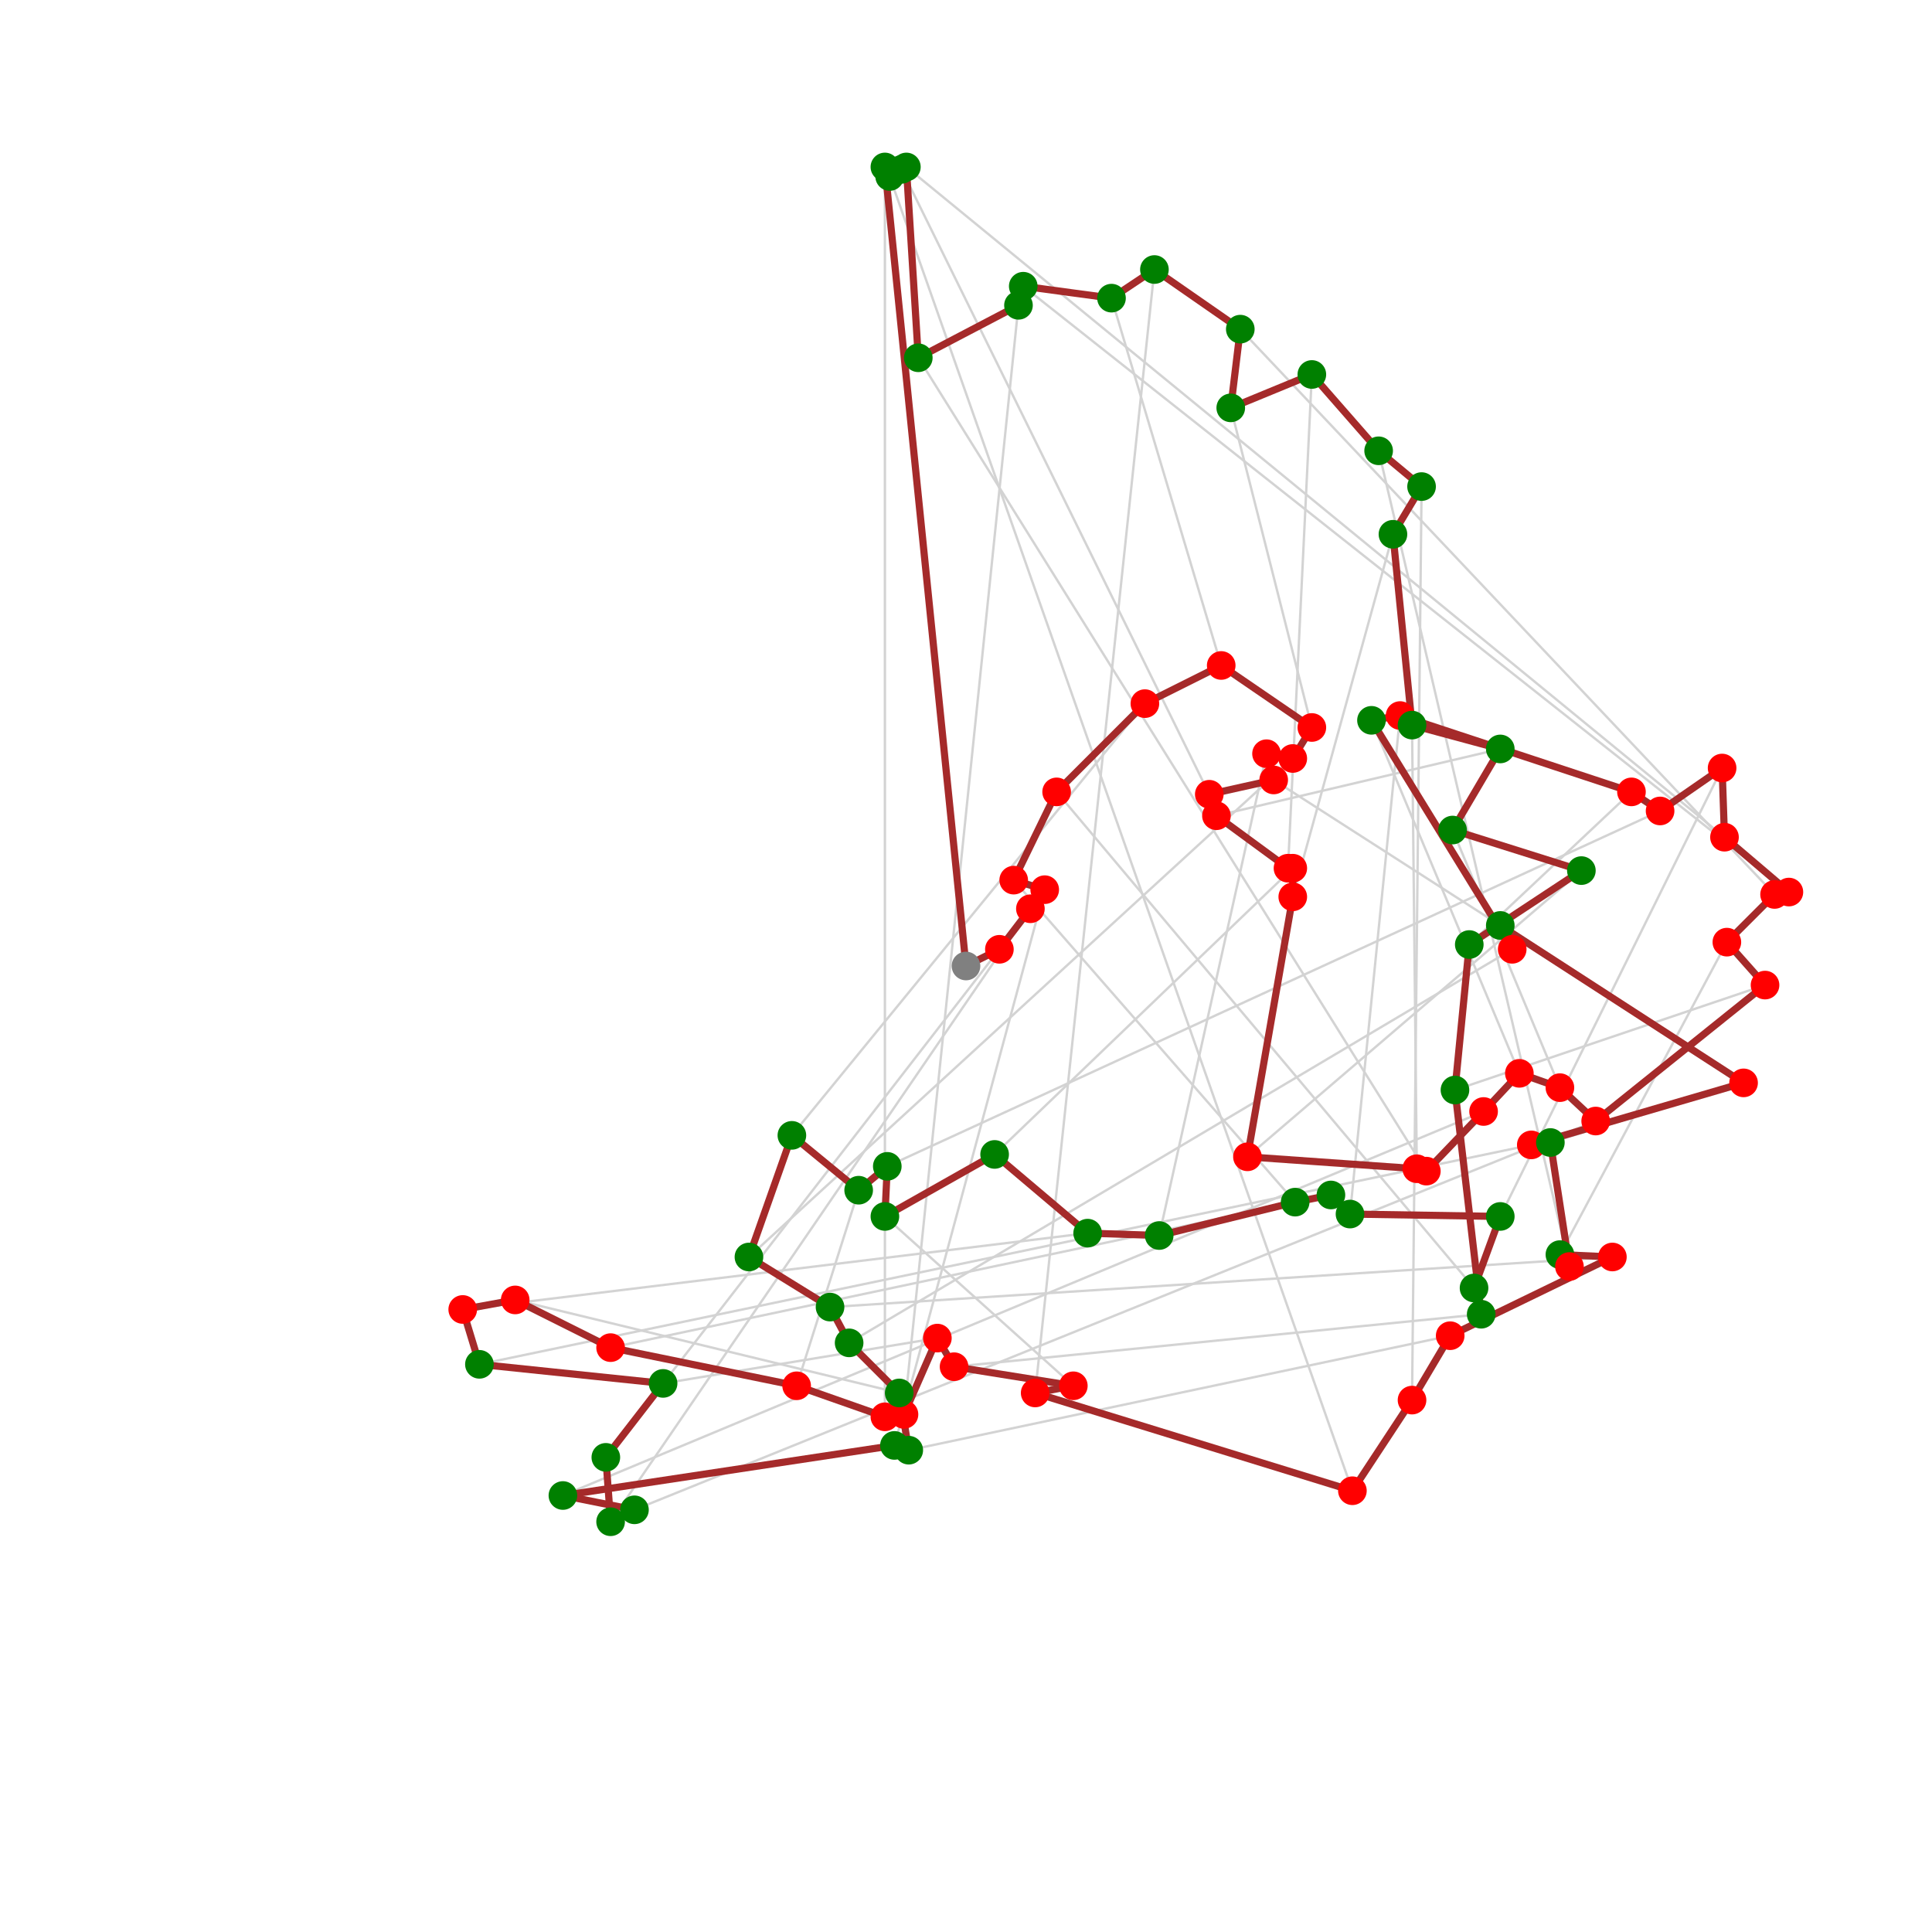
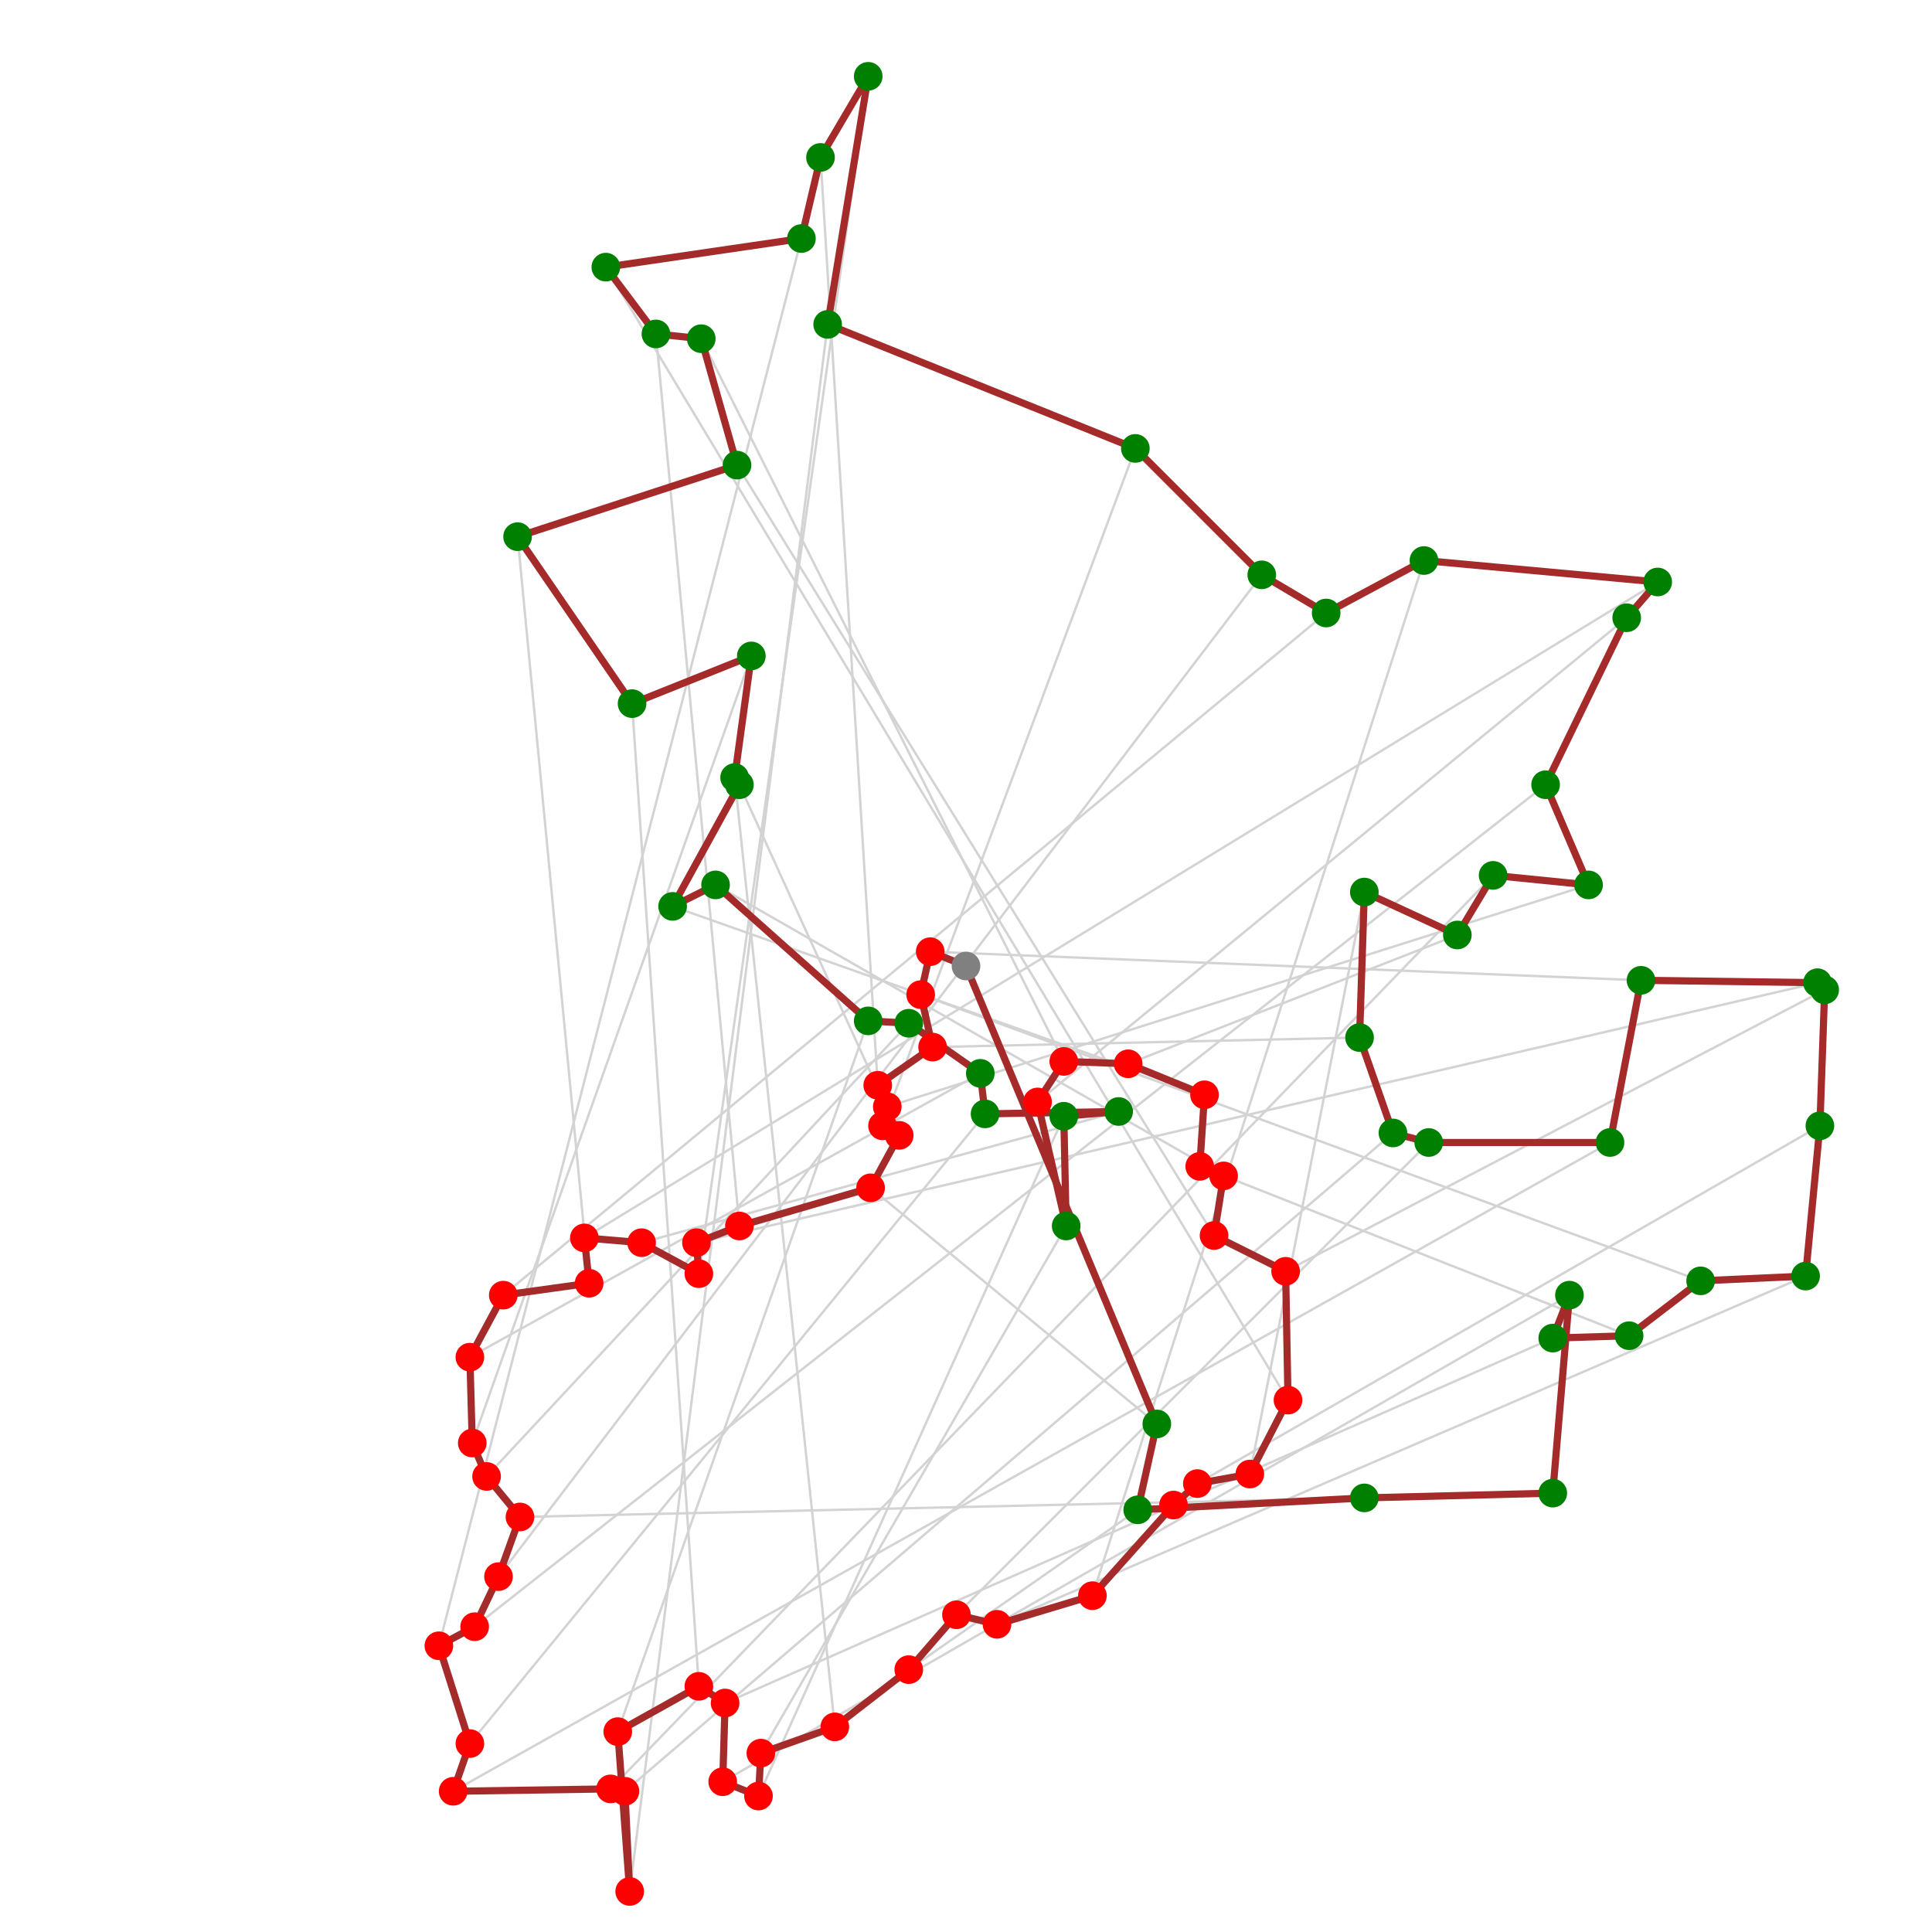
<svg xmlns="http://www.w3.org/2000/svg" height="810" id="vis" viewBox="-5 -5 810 810" width="810">
  <rect fill="white" height="810" width="810" x="-5" y="-5" />
-   <path d="M691,335 L367,484" stroke="lightgray" stroke-width="1" />
-   <path d="M537,313 L309,522" stroke="lightgray" stroke-width="1" />
-   <path d="M587,582 L591,199" stroke="lightgray" stroke-width="1" />
-   <path d="M582,295 L561,504" stroke="lightgray" stroke-width="1" />
-   <path d="M429,579 L479,108" stroke="lightgray" stroke-width="1" />
-   <path d="M433,368 L370,601" stroke="lightgray" stroke-width="1" />
-   <path d="M366,589 L366,65" stroke="lightgray" stroke-width="1" />
-   <path d="M251,560 L553,496" stroke="lightgray" stroke-width="1" />
-   <path d="M545,300 L511,166" stroke="lightgray" stroke-width="1" />
-   <path d="M718,346 L375,65" stroke="lightgray" stroke-width="1" />
-   <path d="M414,393 L249,606" stroke="lightgray" stroke-width="1" />
-   <path d="M745,369 L424,115" stroke="lightgray" stroke-width="1" />
-   <path d="M537,359 L412,479" stroke="lightgray" stroke-width="1" />
-   <path d="M739,370 L515,133" stroke="lightgray" stroke-width="1" />
-   <path d="M735,408 L605,452" stroke="lightgray" stroke-width="1" />
-   <path d="M603,555 L376,603" stroke="lightgray" stroke-width="1" />
-   <path d="M518,480 L658,360" stroke="lightgray" stroke-width="1" />
-   <path d="M537,371 L579,219" stroke="lightgray" stroke-width="1" />
-   <path d="M637,475 L196,567" stroke="lightgray" stroke-width="1" />
-   <path d="M726,449 L645,474" stroke="lightgray" stroke-width="1" />
-   <path d="M593,486 L380,145" stroke="lightgray" stroke-width="1" />
-   <path d="M505,337 L624,309" stroke="lightgray" stroke-width="1" />
-   <path d="M719,390 L649,521" stroke="lightgray" stroke-width="1" />
-   <path d="M420,364 L538,499" stroke="lightgray" stroke-width="1" />
-   <path d="M438,327 L613,535" stroke="lightgray" stroke-width="1" />
-   <path d="M671,522 L343,543" stroke="lightgray" stroke-width="1" />
-   <path d="M617,461 L231,622" stroke="lightgray" stroke-width="1" />
-   <path d="M632,445 L570,297" stroke="lightgray" stroke-width="1" />
-   <path d="M507,274 L461,120" stroke="lightgray" stroke-width="1" />
-   <path d="M526,311 L481,513" stroke="lightgray" stroke-width="1" />
-   <path d="M679,327 L611,391" stroke="lightgray" stroke-width="1" />
-   <path d="M529,322 L624,383" stroke="lightgray" stroke-width="1" />
-   <path d="M427,376 L251,633" stroke="lightgray" stroke-width="1" />
-   <path d="M589,485 L587,299" stroke="lightgray" stroke-width="1" />
-   <path d="M502,328 L373,66" stroke="lightgray" stroke-width="1" />
-   <path d="M717,317 L624,505" stroke="lightgray" stroke-width="1" />
-   <path d="M445,576 L366,505" stroke="lightgray" stroke-width="1" />
-   <path d="M649,451 L604,343" stroke="lightgray" stroke-width="1" />
-   <path d="M189,544 L451,512" stroke="lightgray" stroke-width="1" />
-   <path d="M374,588 L422,123" stroke="lightgray" stroke-width="1" />
-   <path d="M535,359 L545,152" stroke="lightgray" stroke-width="1" />
-   <path d="M211,540 L372,579" stroke="lightgray" stroke-width="1" />
-   <path d="M629,393 L351,558" stroke="lightgray" stroke-width="1" />
-   <path d="M562,620 L368,69" stroke="lightgray" stroke-width="1" />
-   <path d="M395,568 L616,546" stroke="lightgray" stroke-width="1" />
-   <path d="M329,576 L355,494" stroke="lightgray" stroke-width="1" />
-   <path d="M653,526 L573,184" stroke="lightgray" stroke-width="1" />
-   <path d="M388,556 L273,575" stroke="lightgray" stroke-width="1" />
-   <path d="M664,465 L261,628" stroke="lightgray" stroke-width="1" />
-   <path d="M475,290 L327,471" stroke="lightgray" stroke-width="1" />
-   <path d="M400,400 L414,393" stroke="brown" stroke-width="3" />
-   <path d="M414,393 L427,376" stroke="brown" stroke-width="3" />
-   <path d="M427,376 L433,368" stroke="brown" stroke-width="3" />
-   <path d="M433,368 L420,364" stroke="brown" stroke-width="3" />
-   <path d="M420,364 L438,327" stroke="brown" stroke-width="3" />
-   <path d="M438,327 L475,290" stroke="brown" stroke-width="3" />
-   <path d="M475,290 L507,274" stroke="brown" stroke-width="3" />
-   <path d="M507,274 L545,300" stroke="brown" stroke-width="3" />
-   <path d="M545,300 L537,313" stroke="brown" stroke-width="3" />
-   <path d="M537,313 L526,311" stroke="brown" stroke-width="3" />
-   <path d="M526,311 L529,322" stroke="brown" stroke-width="3" />
-   <path d="M529,322 L502,328" stroke="brown" stroke-width="3" />
-   <path d="M502,328 L505,337" stroke="brown" stroke-width="3" />
-   <path d="M505,337 L535,359" stroke="brown" stroke-width="3" />
-   <path d="M535,359 L537,359" stroke="brown" stroke-width="3" />
-   <path d="M537,359 L537,371" stroke="brown" stroke-width="3" />
-   <path d="M537,371 L518,480" stroke="brown" stroke-width="3" />
-   <path d="M518,480 L589,485" stroke="brown" stroke-width="3" />
-   <path d="M589,485 L593,486" stroke="brown" stroke-width="3" />
-   <path d="M593,486 L617,461" stroke="brown" stroke-width="3" />
-   <path d="M617,461 L632,445" stroke="brown" stroke-width="3" />
-   <path d="M632,445 L649,451" stroke="brown" stroke-width="3" />
-   <path d="M649,451 L664,465" stroke="brown" stroke-width="3" />
-   <path d="M664,465 L735,408" stroke="brown" stroke-width="3" />
-   <path d="M735,408 L719,390" stroke="brown" stroke-width="3" />
-   <path d="M719,390 L739,370" stroke="brown" stroke-width="3" />
-   <path d="M739,370 L745,369" stroke="brown" stroke-width="3" />
-   <path d="M745,369 L718,346" stroke="brown" stroke-width="3" />
-   <path d="M718,346 L717,317" stroke="brown" stroke-width="3" />
-   <path d="M717,317 L691,335" stroke="brown" stroke-width="3" />
-   <path d="M691,335 L679,327" stroke="brown" stroke-width="3" />
-   <path d="M679,327 L582,295" stroke="brown" stroke-width="3" />
-   <path d="M582,295 L570,297" stroke="brown" stroke-width="3" />
-   <path d="M570,297 L629,393" stroke="brown" stroke-width="3" />
-   <path d="M629,393 L624,383" stroke="brown" stroke-width="3" />
-   <path d="M624,383 L726,449" stroke="brown" stroke-width="3" />
-   <path d="M726,449 L637,475" stroke="brown" stroke-width="3" />
-   <path d="M637,475 L645,474" stroke="brown" stroke-width="3" />
-   <path d="M645,474 L653,526" stroke="brown" stroke-width="3" />
-   <path d="M653,526 L649,521" stroke="brown" stroke-width="3" />
-   <path d="M649,521 L671,522" stroke="brown" stroke-width="3" />
-   <path d="M671,522 L603,555" stroke="brown" stroke-width="3" />
-   <path d="M603,555 L587,582" stroke="brown" stroke-width="3" />
-   <path d="M587,582 L562,620" stroke="brown" stroke-width="3" />
-   <path d="M562,620 L429,579" stroke="brown" stroke-width="3" />
-   <path d="M429,579 L445,576" stroke="brown" stroke-width="3" />
-   <path d="M445,576 L395,568" stroke="brown" stroke-width="3" />
-   <path d="M395,568 L388,556" stroke="brown" stroke-width="3" />
-   <path d="M388,556 L374,588" stroke="brown" stroke-width="3" />
-   <path d="M374,588 L366,589" stroke="brown" stroke-width="3" />
-   <path d="M366,589 L329,576" stroke="brown" stroke-width="3" />
-   <path d="M329,576 L251,560" stroke="brown" stroke-width="3" />
-   <path d="M251,560 L211,540" stroke="brown" stroke-width="3" />
-   <path d="M211,540 L189,544" stroke="brown" stroke-width="3" />
-   <path d="M189,544 L196,567" stroke="brown" stroke-width="3" />
-   <path d="M196,567 L273,575" stroke="brown" stroke-width="3" />
-   <path d="M273,575 L249,606" stroke="brown" stroke-width="3" />
-   <path d="M249,606 L251,633" stroke="brown" stroke-width="3" />
-   <path d="M251,633 L261,628" stroke="brown" stroke-width="3" />
-   <path d="M261,628 L231,622" stroke="brown" stroke-width="3" />
-   <path d="M231,622 L370,601" stroke="brown" stroke-width="3" />
-   <path d="M370,601 L376,603" stroke="brown" stroke-width="3" />
-   <path d="M376,603 L372,579" stroke="brown" stroke-width="3" />
-   <path d="M372,579 L351,558" stroke="brown" stroke-width="3" />
-   <path d="M351,558 L343,543" stroke="brown" stroke-width="3" />
-   <path d="M343,543 L309,522" stroke="brown" stroke-width="3" />
-   <path d="M309,522 L327,471" stroke="brown" stroke-width="3" />
-   <path d="M327,471 L355,494" stroke="brown" stroke-width="3" />
-   <path d="M355,494 L367,484" stroke="brown" stroke-width="3" />
-   <path d="M367,484 L366,505" stroke="brown" stroke-width="3" />
-   <path d="M366,505 L412,479" stroke="brown" stroke-width="3" />
-   <path d="M412,479 L451,512" stroke="brown" stroke-width="3" />
-   <path d="M451,512 L481,513" stroke="brown" stroke-width="3" />
-   <path d="M481,513 L538,499" stroke="brown" stroke-width="3" />
-   <path d="M538,499 L553,496" stroke="brown" stroke-width="3" />
-   <path d="M553,496 L561,504" stroke="brown" stroke-width="3" />
-   <path d="M561,504 L624,505" stroke="brown" stroke-width="3" />
-   <path d="M624,505 L613,535" stroke="brown" stroke-width="3" />
-   <path d="M613,535 L616,546" stroke="brown" stroke-width="3" />
-   <path d="M616,546 L605,452" stroke="brown" stroke-width="3" />
-   <path d="M605,452 L611,391" stroke="brown" stroke-width="3" />
-   <path d="M611,391 L658,360" stroke="brown" stroke-width="3" />
-   <path d="M658,360 L604,343" stroke="brown" stroke-width="3" />
-   <path d="M604,343 L624,309" stroke="brown" stroke-width="3" />
-   <path d="M624,309 L587,299" stroke="brown" stroke-width="3" />
-   <path d="M587,299 L579,219" stroke="brown" stroke-width="3" />
-   <path d="M579,219 L591,199" stroke="brown" stroke-width="3" />
-   <path d="M591,199 L573,184" stroke="brown" stroke-width="3" />
-   <path d="M573,184 L545,152" stroke="brown" stroke-width="3" />
-   <path d="M545,152 L511,166" stroke="brown" stroke-width="3" />
-   <path d="M511,166 L515,133" stroke="brown" stroke-width="3" />
-   <path d="M515,133 L479,108" stroke="brown" stroke-width="3" />
-   <path d="M479,108 L461,120" stroke="brown" stroke-width="3" />
-   <path d="M461,120 L424,115" stroke="brown" stroke-width="3" />
-   <path d="M424,115 L422,123" stroke="brown" stroke-width="3" />
-   <path d="M422,123 L380,145" stroke="brown" stroke-width="3" />
-   <path d="M380,145 L375,65" stroke="brown" stroke-width="3" />
-   <path d="M375,65 L373,66" stroke="brown" stroke-width="3" />
-   <path d="M373,66 L368,69" stroke="brown" stroke-width="3" />
-   <path d="M368,69 L366,65" stroke="brown" stroke-width="3" />
-   <path d="M366,65 L400,400" stroke="brown" stroke-width="3" />
-   <circle cx="691" cy="335" fill="red" r="6" />
-   <circle cx="367" cy="484" fill="green" r="6" />
-   <circle cx="537" cy="313" fill="red" r="6" />
-   <circle cx="309" cy="522" fill="green" r="6" />
-   <circle cx="587" cy="582" fill="red" r="6" />
-   <circle cx="591" cy="199" fill="green" r="6" />
-   <circle cx="582" cy="295" fill="red" r="6" />
-   <circle cx="561" cy="504" fill="green" r="6" />
-   <circle cx="429" cy="579" fill="red" r="6" />
-   <circle cx="479" cy="108" fill="green" r="6" />
-   <circle cx="433" cy="368" fill="red" r="6" />
-   <circle cx="370" cy="601" fill="green" r="6" />
-   <circle cx="366" cy="589" fill="red" r="6" />
-   <circle cx="366" cy="65" fill="green" r="6" />
-   <circle cx="251" cy="560" fill="red" r="6" />
-   <circle cx="553" cy="496" fill="green" r="6" />
-   <circle cx="545" cy="300" fill="red" r="6" />
-   <circle cx="511" cy="166" fill="green" r="6" />
-   <circle cx="718" cy="346" fill="red" r="6" />
-   <circle cx="375" cy="65" fill="green" r="6" />
-   <circle cx="414" cy="393" fill="red" r="6" />
-   <circle cx="249" cy="606" fill="green" r="6" />
-   <circle cx="745" cy="369" fill="red" r="6" />
-   <circle cx="424" cy="115" fill="green" r="6" />
-   <circle cx="537" cy="359" fill="red" r="6" />
-   <circle cx="412" cy="479" fill="green" r="6" />
-   <circle cx="739" cy="370" fill="red" r="6" />
-   <circle cx="515" cy="133" fill="green" r="6" />
-   <circle cx="735" cy="408" fill="red" r="6" />
-   <circle cx="605" cy="452" fill="green" r="6" />
-   <circle cx="603" cy="555" fill="red" r="6" />
-   <circle cx="376" cy="603" fill="green" r="6" />
-   <circle cx="518" cy="480" fill="red" r="6" />
-   <circle cx="658" cy="360" fill="green" r="6" />
-   <circle cx="537" cy="371" fill="red" r="6" />
-   <circle cx="579" cy="219" fill="green" r="6" />
-   <circle cx="637" cy="475" fill="red" r="6" />
-   <circle cx="196" cy="567" fill="green" r="6" />
-   <circle cx="726" cy="449" fill="red" r="6" />
-   <circle cx="645" cy="474" fill="green" r="6" />
-   <circle cx="593" cy="486" fill="red" r="6" />
-   <circle cx="380" cy="145" fill="green" r="6" />
-   <circle cx="505" cy="337" fill="red" r="6" />
-   <circle cx="624" cy="309" fill="green" r="6" />
-   <circle cx="719" cy="390" fill="red" r="6" />
-   <circle cx="649" cy="521" fill="green" r="6" />
-   <circle cx="420" cy="364" fill="red" r="6" />
-   <circle cx="538" cy="499" fill="green" r="6" />
-   <circle cx="438" cy="327" fill="red" r="6" />
-   <circle cx="613" cy="535" fill="green" r="6" />
-   <circle cx="671" cy="522" fill="red" r="6" />
-   <circle cx="343" cy="543" fill="green" r="6" />
-   <circle cx="617" cy="461" fill="red" r="6" />
-   <circle cx="231" cy="622" fill="green" r="6" />
-   <circle cx="632" cy="445" fill="red" r="6" />
-   <circle cx="570" cy="297" fill="green" r="6" />
-   <circle cx="507" cy="274" fill="red" r="6" />
-   <circle cx="461" cy="120" fill="green" r="6" />
-   <circle cx="526" cy="311" fill="red" r="6" />
-   <circle cx="481" cy="513" fill="green" r="6" />
-   <circle cx="679" cy="327" fill="red" r="6" />
-   <circle cx="611" cy="391" fill="green" r="6" />
-   <circle cx="529" cy="322" fill="red" r="6" />
-   <circle cx="624" cy="383" fill="green" r="6" />
-   <circle cx="427" cy="376" fill="red" r="6" />
-   <circle cx="251" cy="633" fill="green" r="6" />
-   <circle cx="589" cy="485" fill="red" r="6" />
-   <circle cx="587" cy="299" fill="green" r="6" />
-   <circle cx="502" cy="328" fill="red" r="6" />
-   <circle cx="373" cy="66" fill="green" r="6" />
-   <circle cx="717" cy="317" fill="red" r="6" />
-   <circle cx="624" cy="505" fill="green" r="6" />
-   <circle cx="445" cy="576" fill="red" r="6" />
-   <circle cx="366" cy="505" fill="green" r="6" />
-   <circle cx="649" cy="451" fill="red" r="6" />
-   <circle cx="604" cy="343" fill="green" r="6" />
-   <circle cx="189" cy="544" fill="red" r="6" />
-   <circle cx="451" cy="512" fill="green" r="6" />
-   <circle cx="374" cy="588" fill="red" r="6" />
-   <circle cx="422" cy="123" fill="green" r="6" />
-   <circle cx="535" cy="359" fill="red" r="6" />
-   <circle cx="545" cy="152" fill="green" r="6" />
-   <circle cx="211" cy="540" fill="red" r="6" />
-   <circle cx="372" cy="579" fill="green" r="6" />
-   <circle cx="629" cy="393" fill="red" r="6" />
-   <circle cx="351" cy="558" fill="green" r="6" />
-   <circle cx="562" cy="620" fill="red" r="6" />
-   <circle cx="368" cy="69" fill="green" r="6" />
-   <circle cx="395" cy="568" fill="red" r="6" />
-   <circle cx="616" cy="546" fill="green" r="6" />
-   <circle cx="329" cy="576" fill="red" r="6" />
-   <circle cx="355" cy="494" fill="green" r="6" />
-   <circle cx="653" cy="526" fill="red" r="6" />
-   <circle cx="573" cy="184" fill="green" r="6" />
-   <circle cx="388" cy="556" fill="red" r="6" />
-   <circle cx="273" cy="575" fill="green" r="6" />
-   <circle cx="664" cy="465" fill="red" r="6" />
-   <circle cx="261" cy="628" fill="green" r="6" />
-   <circle cx="475" cy="290" fill="red" r="6" />
-   <circle cx="327" cy="471" fill="green" r="6" />
+   <path d="M453,664 L592,230" stroke="lightgray" stroke-width="1" />
+   <path d="M298,742 L653,538" stroke="lightgray" stroke-width="1" />
+   <path d="M257,746 L579,470" stroke="lightgray" stroke-width="1" />
+   <path d="M367,459 L661,366" stroke="lightgray" stroke-width="1" />
+   <path d="M242,533 L212,220" stroke="lightgray" stroke-width="1" />
+   <path d="M487,626 L646,621" stroke="lightgray" stroke-width="1" />
+   <path d="M299,709 L646,556" stroke="lightgray" stroke-width="1" />
+   <path d="M254,721 L359,423" stroke="lightgray" stroke-width="1" />
+   <path d="M185,746 L670,474" stroke="lightgray" stroke-width="1" />
+   <path d="M305,509 L270,135" stroke="lightgray" stroke-width="1" />
+   <path d="M199,614 L376,424" stroke="lightgray" stroke-width="1" />
+   <path d="M240,514 L690,239" stroke="lightgray" stroke-width="1" />
+   <path d="M345,719 L303,321" stroke="lightgray" stroke-width="1" />
+   <path d="M376,695 L472,628" stroke="lightgray" stroke-width="1" />
+   <path d="M179,685 L331,95" stroke="lightgray" stroke-width="1" />
+   <path d="M385,394 L683,406" stroke="lightgray" stroke-width="1" />
+   <path d="M360,493 L480,592" stroke="lightgray" stroke-width="1" />
+   <path d="M441,440 L289,137" stroke="lightgray" stroke-width="1" />
+   <path d="M396,672 L594,474" stroke="lightgray" stroke-width="1" />
+   <path d="M193,600 L310,270" stroke="lightgray" stroke-width="1" />
+   <path d="M498,484 L678,555" stroke="lightgray" stroke-width="1" />
+   <path d="M508,488 L295,366" stroke="lightgray" stroke-width="1" />
+   <path d="M314,730 L442,509" stroke="lightgray" stroke-width="1" />
+   <path d="M534,528 L760,410" stroke="lightgray" stroke-width="1" />
+   <path d="M259,788 L342,131" stroke="lightgray" stroke-width="1" />
+   <path d="M313,748 L441,463" stroke="lightgray" stroke-width="1" />
+   <path d="M519,613 L567,369" stroke="lightgray" stroke-width="1" />
+   <path d="M251,745 L621,362" stroke="lightgray" stroke-width="1" />
+   <path d="M363,450 L339,61" stroke="lightgray" stroke-width="1" />
+   <path d="M365,467 L471,183" stroke="lightgray" stroke-width="1" />
+   <path d="M430,457 L677,254" stroke="lightgray" stroke-width="1" />
+   <path d="M194,677 L643,324" stroke="lightgray" stroke-width="1" />
+   <path d="M213,631 L567,623" stroke="lightgray" stroke-width="1" />
+   <path d="M192,726 L408,462" stroke="lightgray" stroke-width="1" />
+   <path d="M504,513 L304,190" stroke="lightgray" stroke-width="1" />
+   <path d="M288,702 L260,290" stroke="lightgray" stroke-width="1" />
+   <path d="M500,454 L277,375" stroke="lightgray" stroke-width="1" />
+   <path d="M204,656 L524,236" stroke="lightgray" stroke-width="1" />
+   <path d="M386,434 L565,430" stroke="lightgray" stroke-width="1" />
+   <path d="M497,617 L758,467" stroke="lightgray" stroke-width="1" />
+   <path d="M264,516 L464,461" stroke="lightgray" stroke-width="1" />
+   <path d="M372,471 L305,324" stroke="lightgray" stroke-width="1" />
+   <path d="M468,441 L606,387" stroke="lightgray" stroke-width="1" />
+   <path d="M287,516 L757,407" stroke="lightgray" stroke-width="1" />
+   <path d="M206,538 L551,252" stroke="lightgray" stroke-width="1" />
+   <path d="M535,582 L249,107" stroke="lightgray" stroke-width="1" />
+   <path d="M381,412 L708,532" stroke="lightgray" stroke-width="1" />
+   <path d="M192,564 L406,445" stroke="lightgray" stroke-width="1" />
+   <path d="M413,676 L752,530" stroke="lightgray" stroke-width="1" />
+   <path d="M288,529 L359,27" stroke="lightgray" stroke-width="1" />
+   <path d="M400,400 L385,394" stroke="brown" stroke-width="3" />
+   <path d="M385,394 L381,412" stroke="brown" stroke-width="3" />
+   <path d="M381,412 L386,434" stroke="brown" stroke-width="3" />
+   <path d="M386,434 L363,450" stroke="brown" stroke-width="3" />
+   <path d="M363,450 L367,459" stroke="brown" stroke-width="3" />
+   <path d="M367,459 L365,467" stroke="brown" stroke-width="3" />
+   <path d="M365,467 L372,471" stroke="brown" stroke-width="3" />
+   <path d="M372,471 L360,493" stroke="brown" stroke-width="3" />
+   <path d="M360,493 L305,509" stroke="brown" stroke-width="3" />
+   <path d="M305,509 L287,516" stroke="brown" stroke-width="3" />
+   <path d="M287,516 L288,529" stroke="brown" stroke-width="3" />
+   <path d="M288,529 L264,516" stroke="brown" stroke-width="3" />
+   <path d="M264,516 L240,514" stroke="brown" stroke-width="3" />
+   <path d="M240,514 L242,533" stroke="brown" stroke-width="3" />
+   <path d="M242,533 L206,538" stroke="brown" stroke-width="3" />
+   <path d="M206,538 L192,564" stroke="brown" stroke-width="3" />
+   <path d="M192,564 L193,600" stroke="brown" stroke-width="3" />
+   <path d="M193,600 L199,614" stroke="brown" stroke-width="3" />
+   <path d="M199,614 L213,631" stroke="brown" stroke-width="3" />
+   <path d="M213,631 L204,656" stroke="brown" stroke-width="3" />
+   <path d="M204,656 L194,677" stroke="brown" stroke-width="3" />
+   <path d="M194,677 L179,685" stroke="brown" stroke-width="3" />
+   <path d="M179,685 L192,726" stroke="brown" stroke-width="3" />
+   <path d="M192,726 L185,746" stroke="brown" stroke-width="3" />
+   <path d="M185,746 L251,745" stroke="brown" stroke-width="3" />
+   <path d="M251,745 L257,746" stroke="brown" stroke-width="3" />
+   <path d="M257,746 L259,788" stroke="brown" stroke-width="3" />
+   <path d="M259,788 L254,721" stroke="brown" stroke-width="3" />
+   <path d="M254,721 L288,702" stroke="brown" stroke-width="3" />
+   <path d="M288,702 L299,709" stroke="brown" stroke-width="3" />
+   <path d="M299,709 L298,742" stroke="brown" stroke-width="3" />
+   <path d="M298,742 L313,748" stroke="brown" stroke-width="3" />
+   <path d="M313,748 L314,730" stroke="brown" stroke-width="3" />
+   <path d="M314,730 L345,719" stroke="brown" stroke-width="3" />
+   <path d="M345,719 L376,695" stroke="brown" stroke-width="3" />
+   <path d="M376,695 L396,672" stroke="brown" stroke-width="3" />
+   <path d="M396,672 L413,676" stroke="brown" stroke-width="3" />
+   <path d="M413,676 L453,664" stroke="brown" stroke-width="3" />
+   <path d="M453,664 L487,626" stroke="brown" stroke-width="3" />
+   <path d="M487,626 L497,617" stroke="brown" stroke-width="3" />
+   <path d="M497,617 L519,613" stroke="brown" stroke-width="3" />
+   <path d="M519,613 L535,582" stroke="brown" stroke-width="3" />
+   <path d="M535,582 L534,528" stroke="brown" stroke-width="3" />
+   <path d="M534,528 L504,513" stroke="brown" stroke-width="3" />
+   <path d="M504,513 L508,488" stroke="brown" stroke-width="3" />
+   <path d="M508,488 L498,484" stroke="brown" stroke-width="3" />
+   <path d="M498,484 L500,454" stroke="brown" stroke-width="3" />
+   <path d="M500,454 L468,441" stroke="brown" stroke-width="3" />
+   <path d="M468,441 L441,440" stroke="brown" stroke-width="3" />
+   <path d="M441,440 L430,457" stroke="brown" stroke-width="3" />
+   <path d="M430,457 L442,509" stroke="brown" stroke-width="3" />
+   <path d="M442,509 L441,463" stroke="brown" stroke-width="3" />
+   <path d="M441,463 L464,461" stroke="brown" stroke-width="3" />
+   <path d="M464,461 L408,462" stroke="brown" stroke-width="3" />
+   <path d="M408,462 L406,445" stroke="brown" stroke-width="3" />
+   <path d="M406,445 L376,424" stroke="brown" stroke-width="3" />
+   <path d="M376,424 L359,423" stroke="brown" stroke-width="3" />
+   <path d="M359,423 L295,366" stroke="brown" stroke-width="3" />
+   <path d="M295,366 L277,375" stroke="brown" stroke-width="3" />
+   <path d="M277,375 L305,324" stroke="brown" stroke-width="3" />
+   <path d="M305,324 L303,321" stroke="brown" stroke-width="3" />
+   <path d="M303,321 L310,270" stroke="brown" stroke-width="3" />
+   <path d="M310,270 L260,290" stroke="brown" stroke-width="3" />
+   <path d="M260,290 L212,220" stroke="brown" stroke-width="3" />
+   <path d="M212,220 L304,190" stroke="brown" stroke-width="3" />
+   <path d="M304,190 L289,137" stroke="brown" stroke-width="3" />
+   <path d="M289,137 L270,135" stroke="brown" stroke-width="3" />
+   <path d="M270,135 L249,107" stroke="brown" stroke-width="3" />
+   <path d="M249,107 L331,95" stroke="brown" stroke-width="3" />
+   <path d="M331,95 L339,61" stroke="brown" stroke-width="3" />
+   <path d="M339,61 L359,27" stroke="brown" stroke-width="3" />
+   <path d="M359,27 L342,131" stroke="brown" stroke-width="3" />
+   <path d="M342,131 L471,183" stroke="brown" stroke-width="3" />
+   <path d="M471,183 L524,236" stroke="brown" stroke-width="3" />
+   <path d="M524,236 L551,252" stroke="brown" stroke-width="3" />
+   <path d="M551,252 L592,230" stroke="brown" stroke-width="3" />
+   <path d="M592,230 L690,239" stroke="brown" stroke-width="3" />
+   <path d="M690,239 L677,254" stroke="brown" stroke-width="3" />
+   <path d="M677,254 L643,324" stroke="brown" stroke-width="3" />
+   <path d="M643,324 L661,366" stroke="brown" stroke-width="3" />
+   <path d="M661,366 L621,362" stroke="brown" stroke-width="3" />
+   <path d="M621,362 L606,387" stroke="brown" stroke-width="3" />
+   <path d="M606,387 L567,369" stroke="brown" stroke-width="3" />
+   <path d="M567,369 L565,430" stroke="brown" stroke-width="3" />
+   <path d="M565,430 L579,470" stroke="brown" stroke-width="3" />
+   <path d="M579,470 L594,474" stroke="brown" stroke-width="3" />
+   <path d="M594,474 L670,474" stroke="brown" stroke-width="3" />
+   <path d="M670,474 L683,406" stroke="brown" stroke-width="3" />
+   <path d="M683,406 L757,407" stroke="brown" stroke-width="3" />
+   <path d="M757,407 L760,410" stroke="brown" stroke-width="3" />
+   <path d="M760,410 L758,467" stroke="brown" stroke-width="3" />
+   <path d="M758,467 L752,530" stroke="brown" stroke-width="3" />
+   <path d="M752,530 L708,532" stroke="brown" stroke-width="3" />
+   <path d="M708,532 L678,555" stroke="brown" stroke-width="3" />
+   <path d="M678,555 L646,556" stroke="brown" stroke-width="3" />
+   <path d="M646,556 L653,538" stroke="brown" stroke-width="3" />
+   <path d="M653,538 L646,621" stroke="brown" stroke-width="3" />
+   <path d="M646,621 L567,623" stroke="brown" stroke-width="3" />
+   <path d="M567,623 L472,628" stroke="brown" stroke-width="3" />
+   <path d="M472,628 L480,592" stroke="brown" stroke-width="3" />
+   <path d="M480,592 L400,400" stroke="brown" stroke-width="3" />
+   <circle cx="453" cy="664" fill="red" r="6" />
+   <circle cx="592" cy="230" fill="green" r="6" />
+   <circle cx="298" cy="742" fill="red" r="6" />
+   <circle cx="653" cy="538" fill="green" r="6" />
+   <circle cx="257" cy="746" fill="red" r="6" />
+   <circle cx="579" cy="470" fill="green" r="6" />
+   <circle cx="367" cy="459" fill="red" r="6" />
+   <circle cx="661" cy="366" fill="green" r="6" />
+   <circle cx="242" cy="533" fill="red" r="6" />
+   <circle cx="212" cy="220" fill="green" r="6" />
+   <circle cx="487" cy="626" fill="red" r="6" />
+   <circle cx="646" cy="621" fill="green" r="6" />
+   <circle cx="299" cy="709" fill="red" r="6" />
+   <circle cx="646" cy="556" fill="green" r="6" />
+   <circle cx="254" cy="721" fill="red" r="6" />
+   <circle cx="359" cy="423" fill="green" r="6" />
+   <circle cx="185" cy="746" fill="red" r="6" />
+   <circle cx="670" cy="474" fill="green" r="6" />
+   <circle cx="305" cy="509" fill="red" r="6" />
+   <circle cx="270" cy="135" fill="green" r="6" />
+   <circle cx="199" cy="614" fill="red" r="6" />
+   <circle cx="376" cy="424" fill="green" r="6" />
+   <circle cx="240" cy="514" fill="red" r="6" />
+   <circle cx="690" cy="239" fill="green" r="6" />
+   <circle cx="345" cy="719" fill="red" r="6" />
+   <circle cx="303" cy="321" fill="green" r="6" />
+   <circle cx="376" cy="695" fill="red" r="6" />
+   <circle cx="472" cy="628" fill="green" r="6" />
+   <circle cx="179" cy="685" fill="red" r="6" />
+   <circle cx="331" cy="95" fill="green" r="6" />
+   <circle cx="385" cy="394" fill="red" r="6" />
+   <circle cx="683" cy="406" fill="green" r="6" />
+   <circle cx="360" cy="493" fill="red" r="6" />
+   <circle cx="480" cy="592" fill="green" r="6" />
+   <circle cx="441" cy="440" fill="red" r="6" />
+   <circle cx="289" cy="137" fill="green" r="6" />
+   <circle cx="396" cy="672" fill="red" r="6" />
+   <circle cx="594" cy="474" fill="green" r="6" />
+   <circle cx="193" cy="600" fill="red" r="6" />
+   <circle cx="310" cy="270" fill="green" r="6" />
+   <circle cx="498" cy="484" fill="red" r="6" />
+   <circle cx="678" cy="555" fill="green" r="6" />
+   <circle cx="508" cy="488" fill="red" r="6" />
+   <circle cx="295" cy="366" fill="green" r="6" />
+   <circle cx="314" cy="730" fill="red" r="6" />
+   <circle cx="442" cy="509" fill="green" r="6" />
+   <circle cx="534" cy="528" fill="red" r="6" />
+   <circle cx="760" cy="410" fill="green" r="6" />
+   <circle cx="259" cy="788" fill="red" r="6" />
+   <circle cx="342" cy="131" fill="green" r="6" />
+   <circle cx="313" cy="748" fill="red" r="6" />
+   <circle cx="441" cy="463" fill="green" r="6" />
+   <circle cx="519" cy="613" fill="red" r="6" />
+   <circle cx="567" cy="369" fill="green" r="6" />
+   <circle cx="251" cy="745" fill="red" r="6" />
+   <circle cx="621" cy="362" fill="green" r="6" />
+   <circle cx="363" cy="450" fill="red" r="6" />
+   <circle cx="339" cy="61" fill="green" r="6" />
+   <circle cx="365" cy="467" fill="red" r="6" />
+   <circle cx="471" cy="183" fill="green" r="6" />
+   <circle cx="430" cy="457" fill="red" r="6" />
+   <circle cx="677" cy="254" fill="green" r="6" />
+   <circle cx="194" cy="677" fill="red" r="6" />
+   <circle cx="643" cy="324" fill="green" r="6" />
+   <circle cx="213" cy="631" fill="red" r="6" />
+   <circle cx="567" cy="623" fill="green" r="6" />
+   <circle cx="192" cy="726" fill="red" r="6" />
+   <circle cx="408" cy="462" fill="green" r="6" />
+   <circle cx="504" cy="513" fill="red" r="6" />
+   <circle cx="304" cy="190" fill="green" r="6" />
+   <circle cx="288" cy="702" fill="red" r="6" />
+   <circle cx="260" cy="290" fill="green" r="6" />
+   <circle cx="500" cy="454" fill="red" r="6" />
+   <circle cx="277" cy="375" fill="green" r="6" />
+   <circle cx="204" cy="656" fill="red" r="6" />
+   <circle cx="524" cy="236" fill="green" r="6" />
+   <circle cx="386" cy="434" fill="red" r="6" />
+   <circle cx="565" cy="430" fill="green" r="6" />
+   <circle cx="497" cy="617" fill="red" r="6" />
+   <circle cx="758" cy="467" fill="green" r="6" />
+   <circle cx="264" cy="516" fill="red" r="6" />
+   <circle cx="464" cy="461" fill="green" r="6" />
+   <circle cx="372" cy="471" fill="red" r="6" />
+   <circle cx="305" cy="324" fill="green" r="6" />
+   <circle cx="468" cy="441" fill="red" r="6" />
+   <circle cx="606" cy="387" fill="green" r="6" />
+   <circle cx="287" cy="516" fill="red" r="6" />
+   <circle cx="757" cy="407" fill="green" r="6" />
+   <circle cx="206" cy="538" fill="red" r="6" />
+   <circle cx="551" cy="252" fill="green" r="6" />
+   <circle cx="535" cy="582" fill="red" r="6" />
+   <circle cx="249" cy="107" fill="green" r="6" />
+   <circle cx="381" cy="412" fill="red" r="6" />
+   <circle cx="708" cy="532" fill="green" r="6" />
+   <circle cx="192" cy="564" fill="red" r="6" />
+   <circle cx="406" cy="445" fill="green" r="6" />
+   <circle cx="413" cy="676" fill="red" r="6" />
+   <circle cx="752" cy="530" fill="green" r="6" />
+   <circle cx="288" cy="529" fill="red" r="6" />
+   <circle cx="359" cy="27" fill="green" r="6" />
  <circle cx="400" cy="400" fill="gray" r="6" />
</svg>
